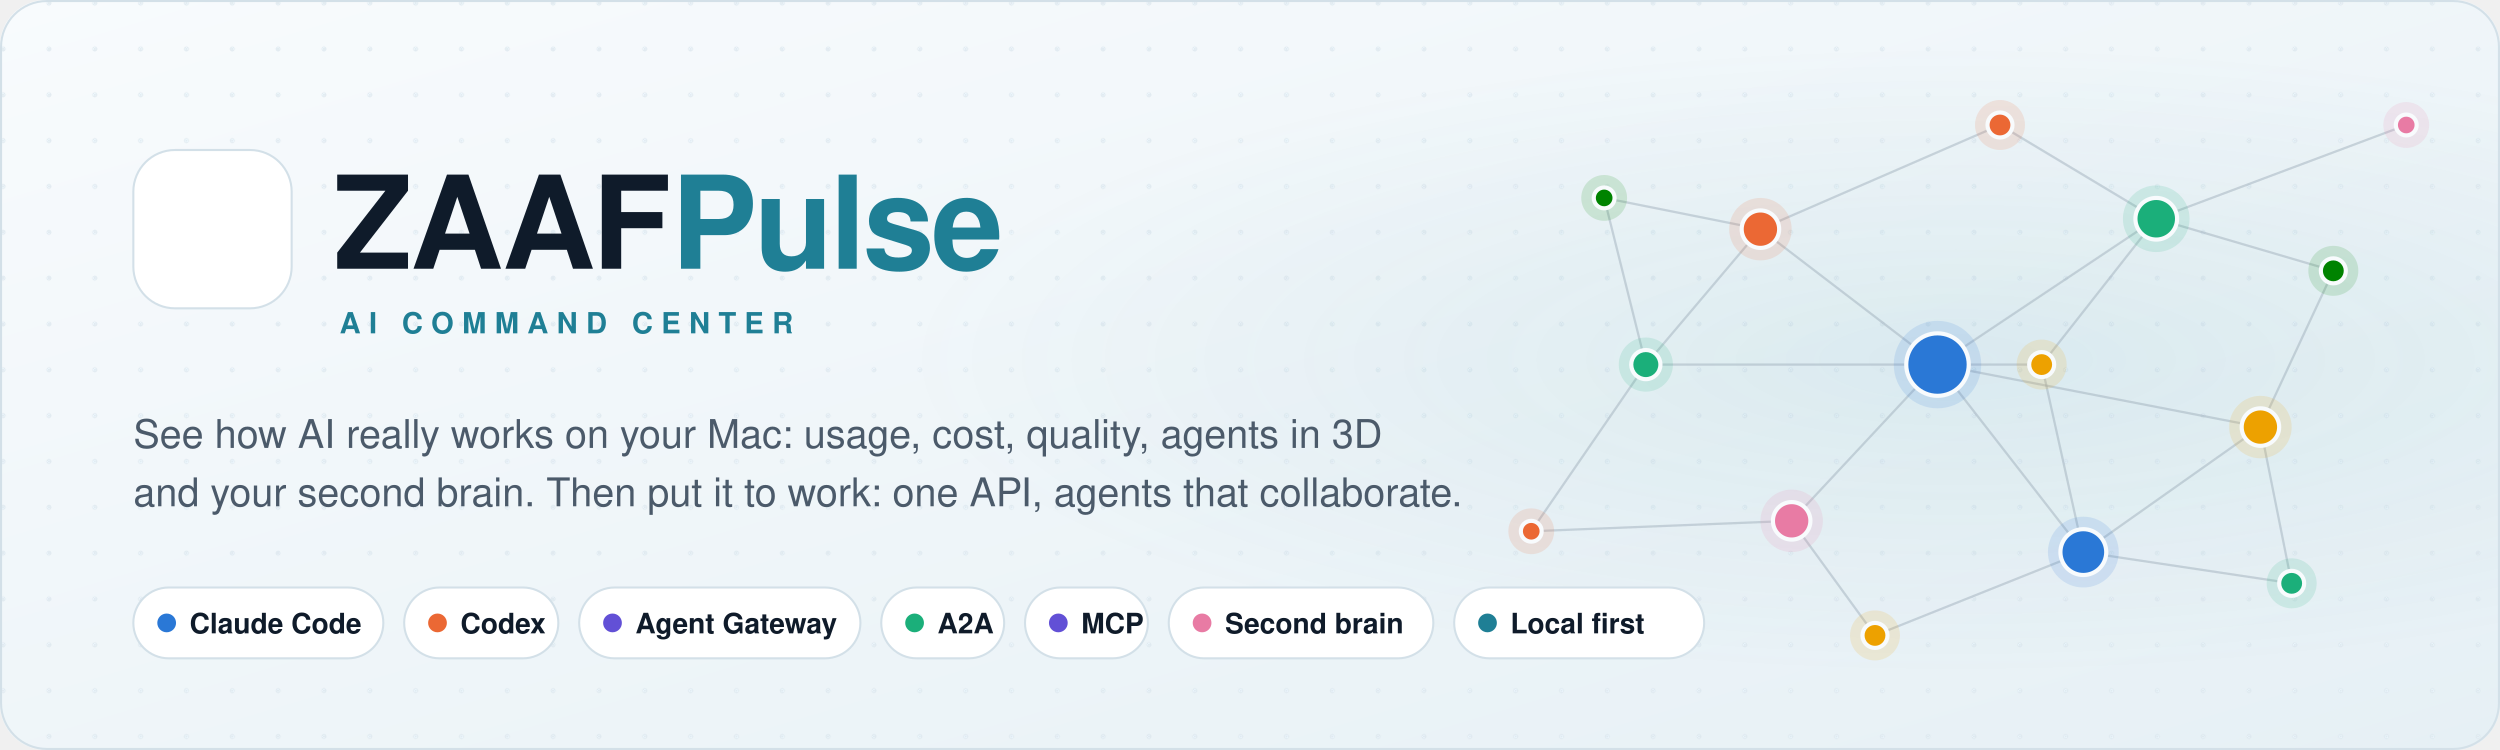
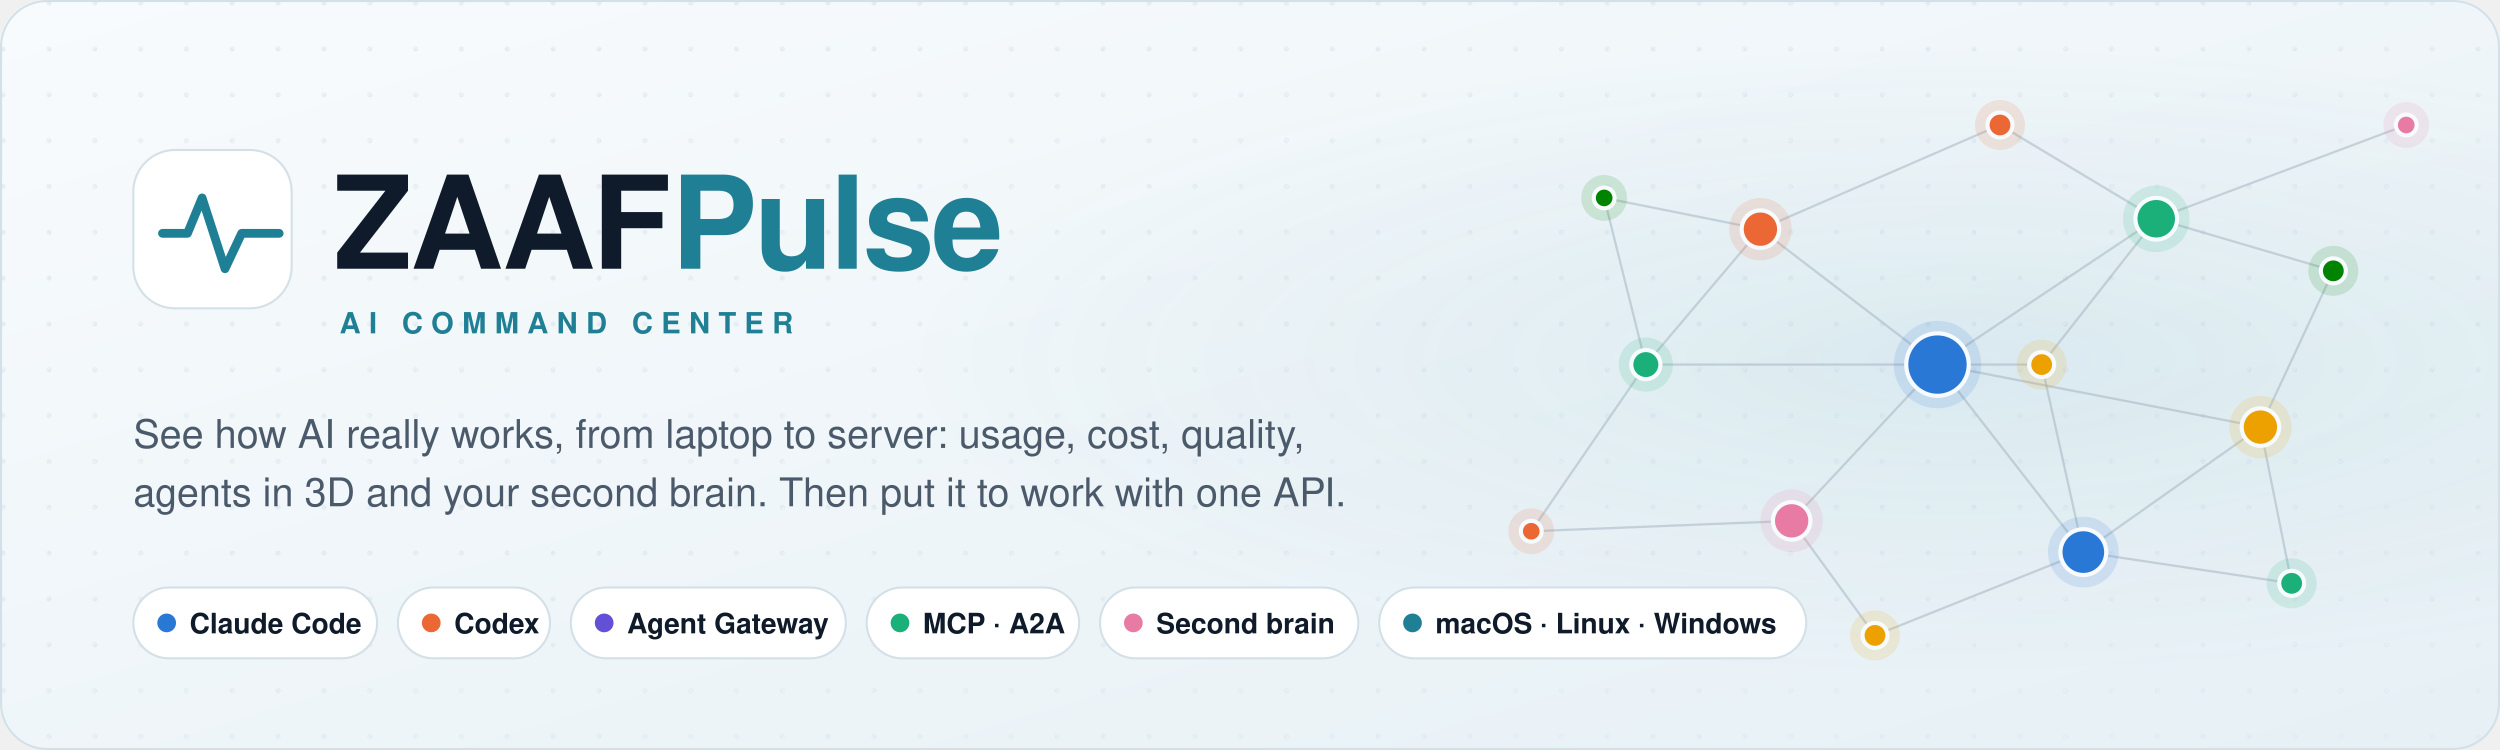
- <svg xmlns="http://www.w3.org/2000/svg" viewBox="0 0 1200 360" width="1200" height="360" role="img" aria-label="ZAAFPulse: AI command center and agentic workspace for your Mac">
+ <svg xmlns="http://www.w3.org/2000/svg" viewBox="0 0 1200 360" width="1200" height="360" role="img" aria-label="ZAAFPulse: AI command center and agentic workspace for macOS, Linux and Windows, on a laptop or a server">
  <style>
  .t{font-family:-apple-system,BlinkMacSystemFont,'Segoe UI',Helvetica,Arial,sans-serif} .title{font-family:-apple-system,BlinkMacSystemFont,'Segoe UI',Helvetica,Arial,sans-serif;font-size:62px;font-weight:800;letter-spacing:-1.5px;fill:#0f1b2a}
  .eyebrow{font-family:-apple-system,BlinkMacSystemFont,'Segoe UI',Helvetica,Arial,sans-serif;font-size:14px;font-weight:700;letter-spacing:4px;fill:#1f7f95}
  .tag{font-family:-apple-system,BlinkMacSystemFont,'Segoe UI',Helvetica,Arial,sans-serif;font-size:19px;fill:#4b5a6a} .pill{font-family:-apple-system,BlinkMacSystemFont,'Segoe UI',Helvetica,Arial,sans-serif;font-size:13.5px;font-weight:600;fill:#0f1b2a}
  .edges line{stroke:#9aa9b6;stroke-width:1.1;opacity:.45}
  .rise{animation:rise .9s cubic-bezier(.2,.8,.2,1) both}
  .node{animation:pop .7s cubic-bezier(.3,1.6,.5,1) both;transform-box:fill-box;transform-origin:center}
  .beat{stroke-dasharray:150;stroke-dashoffset:150;animation:beat 3.2s ease-in-out infinite}
  .ekg{stroke-dasharray:1400;stroke-dashoffset:1400;animation:ekg 6s linear infinite}
  @keyframes rise{from{opacity:0;transform:translateY(12px)}}
  @keyframes pop{from{opacity:0;transform:scale(.2)}}
  @keyframes beat{0%{stroke-dashoffset:150}45%,70%{stroke-dashoffset:0;opacity:1}100%{stroke-dashoffset:0;opacity:0}}
  @keyframes ekg{to{stroke-dashoffset:0}}
  @media (prefers-reduced-motion:reduce){*{animation:none!important}.beat,.ekg{stroke-dashoffset:0}}
</style>
  <defs>
    <linearGradient id="bg" x1="0" y1="0" x2="1" y2="1">
      <stop offset="0" stop-color="#f8fbfd" />
      <stop offset="1" stop-color="#e6f0f5" />
    </linearGradient>
    <radialGradient id="halo" cx="0.78" cy="0.48" r="0.42">
      <stop offset="0" stop-color="#1f7f95" stop-opacity="0.25" />
      <stop offset="1" stop-color="#1f7f95" stop-opacity="0" />
    </radialGradient>
    <pattern id="dots" width="22" height="22" patternUnits="userSpaceOnUse">
      <circle cx="1.5" cy="1.5" r="1.2" fill="#dbe6ed" />
    </pattern>
    <clipPath id="clip">
      <rect width="1200" height="360" rx="22" />
    </clipPath>
  </defs>
  <g clip-path="url(#clip)">
    <rect width="1200" height="360" fill="url(#bg)" />
    <rect width="1200" height="360" fill="url(#dots)" opacity=".7" />
    <rect width="1200" height="360" fill="url(#halo)" opacity=".35" />
    <path class="ekg" d="M0,338 H520 l14,-22 l16,40 l14,-58 l14,52 l12,-12 H1200" fill="none" stroke="#1f7f95" stroke-width="1.6" opacity=".35" />
    <g class="edges">
      <line x1="930" y1="175" x2="845" y2="110" />
      <line x1="930" y1="175" x2="1035" y2="105" />
      <line x1="930" y1="175" x2="1085" y2="205" />
      <line x1="930" y1="175" x2="1000" y2="265" />
      <line x1="930" y1="175" x2="860" y2="250" />
      <line x1="930" y1="175" x2="790" y2="175" />
      <line x1="930" y1="175" x2="980" y2="175" />
      <line x1="845" y1="110" x2="960" y2="60" />
      <line x1="845" y1="110" x2="770" y2="95" />
      <line x1="1035" y1="105" x2="960" y2="60" />
      <line x1="1035" y1="105" x2="1120" y2="130" />
      <line x1="1035" y1="105" x2="1155" y2="60" />
      <line x1="1085" y1="205" x2="1120" y2="130" />
      <line x1="1085" y1="205" x2="1100" y2="280" />
      <line x1="1000" y1="265" x2="1100" y2="280" />
      <line x1="1000" y1="265" x2="900" y2="305" />
      <line x1="860" y1="250" x2="900" y2="305" />
      <line x1="860" y1="250" x2="735" y2="255" />
      <line x1="790" y1="175" x2="770" y2="95" />
      <line x1="790" y1="175" x2="735" y2="255" />
      <line x1="980" y1="175" x2="1035" y2="105" />
      <line x1="980" y1="175" x2="1000" y2="265" />
      <line x1="845" y1="110" x2="790" y2="175" />
      <line x1="1000" y1="265" x2="1085" y2="205" />
    </g>
    <circle r="3.2" fill="#2a78d6" opacity="0">
      <animateMotion dur="1.80s" begin="0.00s" repeatCount="indefinite" path="M930,175 L845,110" />
      <animate attributeName="opacity" dur="1.80s" begin="0.00s" repeatCount="indefinite" values="0;1;1;0" keyTimes="0;.15;.8;1" />
    </circle>
    <circle r="3.2" fill="#2a78d6" opacity="0">
      <animateMotion dur="2.15s" begin="0.37s" repeatCount="indefinite" path="M930,175 L1035,105" />
      <animate attributeName="opacity" dur="2.15s" begin="0.37s" repeatCount="indefinite" values="0;1;1;0" keyTimes="0;.15;.8;1" />
    </circle>
    <circle r="3.2" fill="#2a78d6" opacity="0">
      <animateMotion dur="2.50s" begin="0.74s" repeatCount="indefinite" path="M930,175 L1085,205" />
      <animate attributeName="opacity" dur="2.50s" begin="0.74s" repeatCount="indefinite" values="0;1;1;0" keyTimes="0;.15;.8;1" />
    </circle>
    <circle r="3.2" fill="#2a78d6" opacity="0">
      <animateMotion dur="2.85s" begin="1.11s" repeatCount="indefinite" path="M930,175 L1000,265" />
      <animate attributeName="opacity" dur="2.85s" begin="1.11s" repeatCount="indefinite" values="0;1;1;0" keyTimes="0;.15;.8;1" />
    </circle>
    <circle r="3.2" fill="#2a78d6" opacity="0">
      <animateMotion dur="3.20s" begin="1.48s" repeatCount="indefinite" path="M930,175 L860,250" />
      <animate attributeName="opacity" dur="3.20s" begin="1.48s" repeatCount="indefinite" values="0;1;1;0" keyTimes="0;.15;.8;1" />
    </circle>
    <circle r="3.2" fill="#2a78d6" opacity="0">
      <animateMotion dur="1.80s" begin="1.85s" repeatCount="indefinite" path="M930,175 L790,175" />
      <animate attributeName="opacity" dur="1.80s" begin="1.85s" repeatCount="indefinite" values="0;1;1;0" keyTimes="0;.15;.8;1" />
    </circle>
    <circle r="3.2" fill="#2a78d6" opacity="0">
      <animateMotion dur="2.15s" begin="2.22s" repeatCount="indefinite" path="M930,175 L980,175" />
      <animate attributeName="opacity" dur="2.15s" begin="2.22s" repeatCount="indefinite" values="0;1;1;0" keyTimes="0;.15;.8;1" />
    </circle>
    <circle r="3.2" fill="#eb6834" opacity="0">
      <animateMotion dur="2.50s" begin="2.59s" repeatCount="indefinite" path="M845,110 L960,60" />
      <animate attributeName="opacity" dur="2.50s" begin="2.59s" repeatCount="indefinite" values="0;1;1;0" keyTimes="0;.15;.8;1" />
    </circle>
    <circle r="3.2" fill="#eb6834" opacity="0">
      <animateMotion dur="2.85s" begin="2.96s" repeatCount="indefinite" path="M845,110 L770,95" />
      <animate attributeName="opacity" dur="2.85s" begin="2.96s" repeatCount="indefinite" values="0;1;1;0" keyTimes="0;.15;.8;1" />
    </circle>
    <circle r="3.2" fill="#1baf7a" opacity="0">
      <animateMotion dur="3.20s" begin="0.33s" repeatCount="indefinite" path="M1035,105 L960,60" />
      <animate attributeName="opacity" dur="3.20s" begin="0.33s" repeatCount="indefinite" values="0;1;1;0" keyTimes="0;.15;.8;1" />
    </circle>
    <circle r="3.2" fill="#1baf7a" opacity="0">
      <animateMotion dur="1.80s" begin="0.70s" repeatCount="indefinite" path="M1035,105 L1120,130" />
      <animate attributeName="opacity" dur="1.80s" begin="0.70s" repeatCount="indefinite" values="0;1;1;0" keyTimes="0;.15;.8;1" />
    </circle>
    <circle r="3.2" fill="#1baf7a" opacity="0">
      <animateMotion dur="2.15s" begin="1.07s" repeatCount="indefinite" path="M1035,105 L1155,60" />
      <animate attributeName="opacity" dur="2.15s" begin="1.07s" repeatCount="indefinite" values="0;1;1;0" keyTimes="0;.15;.8;1" />
    </circle>
    <circle r="3.2" fill="#eda100" opacity="0">
      <animateMotion dur="2.50s" begin="1.44s" repeatCount="indefinite" path="M1085,205 L1120,130" />
      <animate attributeName="opacity" dur="2.50s" begin="1.44s" repeatCount="indefinite" values="0;1;1;0" keyTimes="0;.15;.8;1" />
    </circle>
    <circle r="3.2" fill="#eda100" opacity="0">
      <animateMotion dur="2.85s" begin="1.81s" repeatCount="indefinite" path="M1085,205 L1100,280" />
      <animate attributeName="opacity" dur="2.85s" begin="1.81s" repeatCount="indefinite" values="0;1;1;0" keyTimes="0;.15;.8;1" />
    </circle>
    <circle r="3.2" fill="#2a78d6" opacity="0">
      <animateMotion dur="3.20s" begin="2.18s" repeatCount="indefinite" path="M1000,265 L1100,280" />
      <animate attributeName="opacity" dur="3.20s" begin="2.18s" repeatCount="indefinite" values="0;1;1;0" keyTimes="0;.15;.8;1" />
    </circle>
    <circle r="3.2" fill="#2a78d6" opacity="0">
      <animateMotion dur="1.80s" begin="2.55s" repeatCount="indefinite" path="M1000,265 L900,305" />
      <animate attributeName="opacity" dur="1.80s" begin="2.55s" repeatCount="indefinite" values="0;1;1;0" keyTimes="0;.15;.8;1" />
    </circle>
    <g class="node" style="animation-delay:0.30s">
      <circle cx="930" cy="175" r="21" fill="#2a78d6" opacity=".14">
        <animate attributeName="r" values="19;24;19" dur="2.6s" repeatCount="indefinite" />
      </circle>
      <circle cx="930" cy="175" r="15" fill="#2a78d6" stroke="#f8fbfd" stroke-width="2" />
    </g>
    <g class="node" style="animation-delay:0.36s">
      <circle cx="845" cy="110" r="15" fill="#eb6834" opacity=".14">
        <animate attributeName="r" values="13;18;13" dur="3.0s" repeatCount="indefinite" />
      </circle>
      <circle cx="845" cy="110" r="9" fill="#eb6834" stroke="#f8fbfd" stroke-width="2" />
    </g>
    <g class="node" style="animation-delay:0.42s">
      <circle cx="1035" cy="105" r="16" fill="#1baf7a" opacity=".14">
        <animate attributeName="r" values="14;19;14" dur="3.4s" repeatCount="indefinite" />
      </circle>
      <circle cx="1035" cy="105" r="10" fill="#1baf7a" stroke="#f8fbfd" stroke-width="2" />
    </g>
    <g class="node" style="animation-delay:0.48s">
      <circle cx="1085" cy="205" r="15" fill="#eda100" opacity=".14">
        <animate attributeName="r" values="13;18;13" dur="3.8s" repeatCount="indefinite" />
      </circle>
      <circle cx="1085" cy="205" r="9" fill="#eda100" stroke="#f8fbfd" stroke-width="2" />
    </g>
    <g class="node" style="animation-delay:0.54s">
      <circle cx="1000" cy="265" r="17" fill="#2a78d6" opacity=".14">
        <animate attributeName="r" values="15;20;15" dur="2.6s" repeatCount="indefinite" />
      </circle>
      <circle cx="1000" cy="265" r="11" fill="#2a78d6" stroke="#f8fbfd" stroke-width="2" />
    </g>
    <g class="node" style="animation-delay:0.60s">
      <circle cx="860" cy="250" r="15" fill="#e87ba4" opacity=".14">
        <animate attributeName="r" values="13;18;13" dur="3.0s" repeatCount="indefinite" />
      </circle>
      <circle cx="860" cy="250" r="9" fill="#e87ba4" stroke="#f8fbfd" stroke-width="2" />
    </g>
    <g class="node" style="animation-delay:0.66s">
      <circle cx="790" cy="175" r="13" fill="#1baf7a" opacity=".14">
        <animate attributeName="r" values="11;16;11" dur="3.4s" repeatCount="indefinite" />
      </circle>
      <circle cx="790" cy="175" r="7" fill="#1baf7a" stroke="#f8fbfd" stroke-width="2" />
    </g>
    <g class="node" style="animation-delay:0.72s">
      <circle cx="960" cy="60" r="12" fill="#eb6834" opacity=".14">
        <animate attributeName="r" values="10;15;10" dur="3.8s" repeatCount="indefinite" />
      </circle>
      <circle cx="960" cy="60" r="6" fill="#eb6834" stroke="#f8fbfd" stroke-width="2" />
    </g>
    <g class="node" style="animation-delay:0.78s">
      <circle cx="1120" cy="130" r="12" fill="#008300" opacity=".14">
        <animate attributeName="r" values="10;15;10" dur="2.6s" repeatCount="indefinite" />
      </circle>
      <circle cx="1120" cy="130" r="6" fill="#008300" stroke="#f8fbfd" stroke-width="2" />
    </g>
    <g class="node" style="animation-delay:0.84s">
      <circle cx="1100" cy="280" r="12" fill="#1baf7a" opacity=".14">
        <animate attributeName="r" values="10;15;10" dur="3.0s" repeatCount="indefinite" />
      </circle>
      <circle cx="1100" cy="280" r="6" fill="#1baf7a" stroke="#f8fbfd" stroke-width="2" />
    </g>
    <g class="node" style="animation-delay:0.90s">
      <circle cx="900" cy="305" r="12" fill="#eda100" opacity=".14">
        <animate attributeName="r" values="10;15;10" dur="3.4s" repeatCount="indefinite" />
      </circle>
      <circle cx="900" cy="305" r="6" fill="#eda100" stroke="#f8fbfd" stroke-width="2" />
    </g>
    <g class="node" style="animation-delay:0.96s">
      <circle cx="770" cy="95" r="11" fill="#008300" opacity=".14">
        <animate attributeName="r" values="9;14;9" dur="3.8s" repeatCount="indefinite" />
      </circle>
      <circle cx="770" cy="95" r="5" fill="#008300" stroke="#f8fbfd" stroke-width="2" />
    </g>
    <g class="node" style="animation-delay:1.02s">
      <circle cx="1155" cy="60" r="11" fill="#e87ba4" opacity=".14">
        <animate attributeName="r" values="9;14;9" dur="2.6s" repeatCount="indefinite" />
      </circle>
      <circle cx="1155" cy="60" r="5" fill="#e87ba4" stroke="#f8fbfd" stroke-width="2" />
    </g>
    <g class="node" style="animation-delay:1.08s">
      <circle cx="735" cy="255" r="11" fill="#eb6834" opacity=".14">
        <animate attributeName="r" values="9;14;9" dur="3.0s" repeatCount="indefinite" />
      </circle>
      <circle cx="735" cy="255" r="5" fill="#eb6834" stroke="#f8fbfd" stroke-width="2" />
    </g>
    <g class="node" style="animation-delay:1.14s">
      <circle cx="980" cy="175" r="12" fill="#eda100" opacity=".14">
        <animate attributeName="r" values="10;15;10" dur="3.4s" repeatCount="indefinite" />
      </circle>
      <circle cx="980" cy="175" r="6" fill="#eda100" stroke="#f8fbfd" stroke-width="2" />
    </g>
    <g class="rise" style="animation-delay:.1s">
      <rect x="64" y="72" width="76" height="76" rx="20" fill="#ffffff" stroke="#d3e0e8" />
-       <path class="beat" d="M78,112 h12 l7,-17 l11,34 l8,-17 h18" fill="none" stroke="#1f7f95" stroke-width="4.2" stroke-linecap="round" stroke-linejoin="round" />
+       <path d="M78,112 h12 l7,-17 l11,34 l8,-17 h18" fill="none" stroke="#1f7f95" stroke-width="4.2" stroke-linecap="round" stroke-linejoin="round" />
+       <path class="beat" d="M78,112 h12 l7,-17 l11,34 l8,-17 h18" fill="none" stroke="#9be3f0" stroke-width="4.2" stroke-linecap="round" stroke-linejoin="round" opacity=".9" />
    </g>
    <g class="rise" style="animation-delay:.25s">
      <text x="160" y="129" class="title">ZAAF<tspan fill="#1f7f95">Pulse</tspan>
      </text>
    </g>
    <g class="rise" style="animation-delay:.4s">
      <text x="163" y="160" class="eyebrow">AI COMMAND CENTER</text>
    </g>
    <g class="rise" style="animation-delay:.6s">
-       <text x="64" y="215" class="tag">See how AI really works on your Mac: usage, cost, quality, agents in 3D</text>
-       <text x="64" y="243" class="tag">and your second brain. Then put it to work: one API, agents that collaborate.</text>
+       <text x="64" y="215" class="tag">See how AI really works, from laptop to server: usage, cost, quality,</text>
+       <text x="64" y="243" class="tag">agents in 3D and your second brain. Then put it to work with one API.</text>
    </g>
    <g class="rise" style="animation-delay:1.00s">
-       <rect x="64.0" y="282" width="120" height="34" rx="17" fill="#ffffff" stroke="#d3e0e8" />
+       <rect x="64.0" y="282" width="117" height="34" rx="17" fill="#ffffff" stroke="#d3e0e8" />
      <circle cx="80.0" cy="299" r="4.5" fill="#2a78d6" />
      <text x="91.0" y="304" class="pill">Claude Code</text>
    </g>
    <g class="rise" style="animation-delay:1.12s">
-       <rect x="194.0" y="282" width="74" height="34" rx="17" fill="#ffffff" stroke="#d3e0e8" />
-       <circle cx="210.0" cy="299" r="4.5" fill="#eb6834" />
-       <text x="221.0" y="304" class="pill">Codex</text>
+       <rect x="191.0" y="282" width="73" height="34" rx="17" fill="#ffffff" stroke="#d3e0e8" />
+       <circle cx="207.0" cy="299" r="4.5" fill="#eb6834" />
+       <text x="218.0" y="304" class="pill">Codex</text>
    </g>
    <g class="rise" style="animation-delay:1.24s">
-       <rect x="278.0" y="282" width="135" height="34" rx="17" fill="#ffffff" stroke="#d3e0e8" />
-       <circle cx="294.0" cy="299" r="4.5" fill="#6250d6" />
-       <text x="305.0" y="304" class="pill">Agent Gateway</text>
+       <rect x="274.0" y="282" width="132" height="34" rx="17" fill="#ffffff" stroke="#d3e0e8" />
+       <circle cx="290.0" cy="299" r="4.5" fill="#6250d6" />
+       <text x="301.0" y="304" class="pill">Agent Gateway</text>
    </g>
    <g class="rise" style="animation-delay:1.36s">
-       <rect x="423.0" y="282" width="59" height="34" rx="17" fill="#ffffff" stroke="#d3e0e8" />
-       <circle cx="439.0" cy="299" r="4.5" fill="#1baf7a" />
-       <text x="450.0" y="304" class="pill">A2A</text>
+       <rect x="416.0" y="282" width="102" height="34" rx="17" fill="#ffffff" stroke="#d3e0e8" />
+       <circle cx="432.0" cy="299" r="4.5" fill="#1baf7a" />
+       <text x="443.0" y="304" class="pill">MCP · A2A</text>
    </g>
    <g class="rise" style="animation-delay:1.48s">
-       <rect x="492.0" y="282" width="59" height="34" rx="17" fill="#ffffff" stroke="#d3e0e8" />
-       <circle cx="508.0" cy="299" r="4.5" fill="#6250d6" />
-       <text x="519.0" y="304" class="pill">MCP</text>
+       <rect x="528.0" y="282" width="124" height="34" rx="17" fill="#ffffff" stroke="#d3e0e8" />
+       <circle cx="544.0" cy="299" r="4.5" fill="#e87ba4" />
+       <text x="555.0" y="304" class="pill">Second brain</text>
    </g>
    <g class="rise" style="animation-delay:1.60s">
-       <rect x="561.0" y="282" width="127" height="34" rx="17" fill="#ffffff" stroke="#d3e0e8" />
-       <circle cx="577.0" cy="299" r="4.5" fill="#e87ba4" />
-       <text x="588.0" y="304" class="pill">Second brain</text>
-     </g>
-     <g class="rise" style="animation-delay:1.72s">
-       <rect x="698.0" y="282" width="120" height="34" rx="17" fill="#ffffff" stroke="#d3e0e8" />
-       <circle cx="714.0" cy="299" r="4.5" fill="#1f7f95" />
-       <text x="725.0" y="304" class="pill">Local first</text>
+       <rect x="662.0" y="282" width="205" height="34" rx="17" fill="#ffffff" stroke="#d3e0e8" />
+       <circle cx="678.0" cy="299" r="4.5" fill="#1f7f95" />
+       <text x="689.0" y="304" class="pill">macOS · Linux · Windows</text>
    </g>
  </g>
  <rect x=".5" y=".5" width="1199" height="359" rx="22" fill="none" stroke="#d3e0e8" />
</svg>
